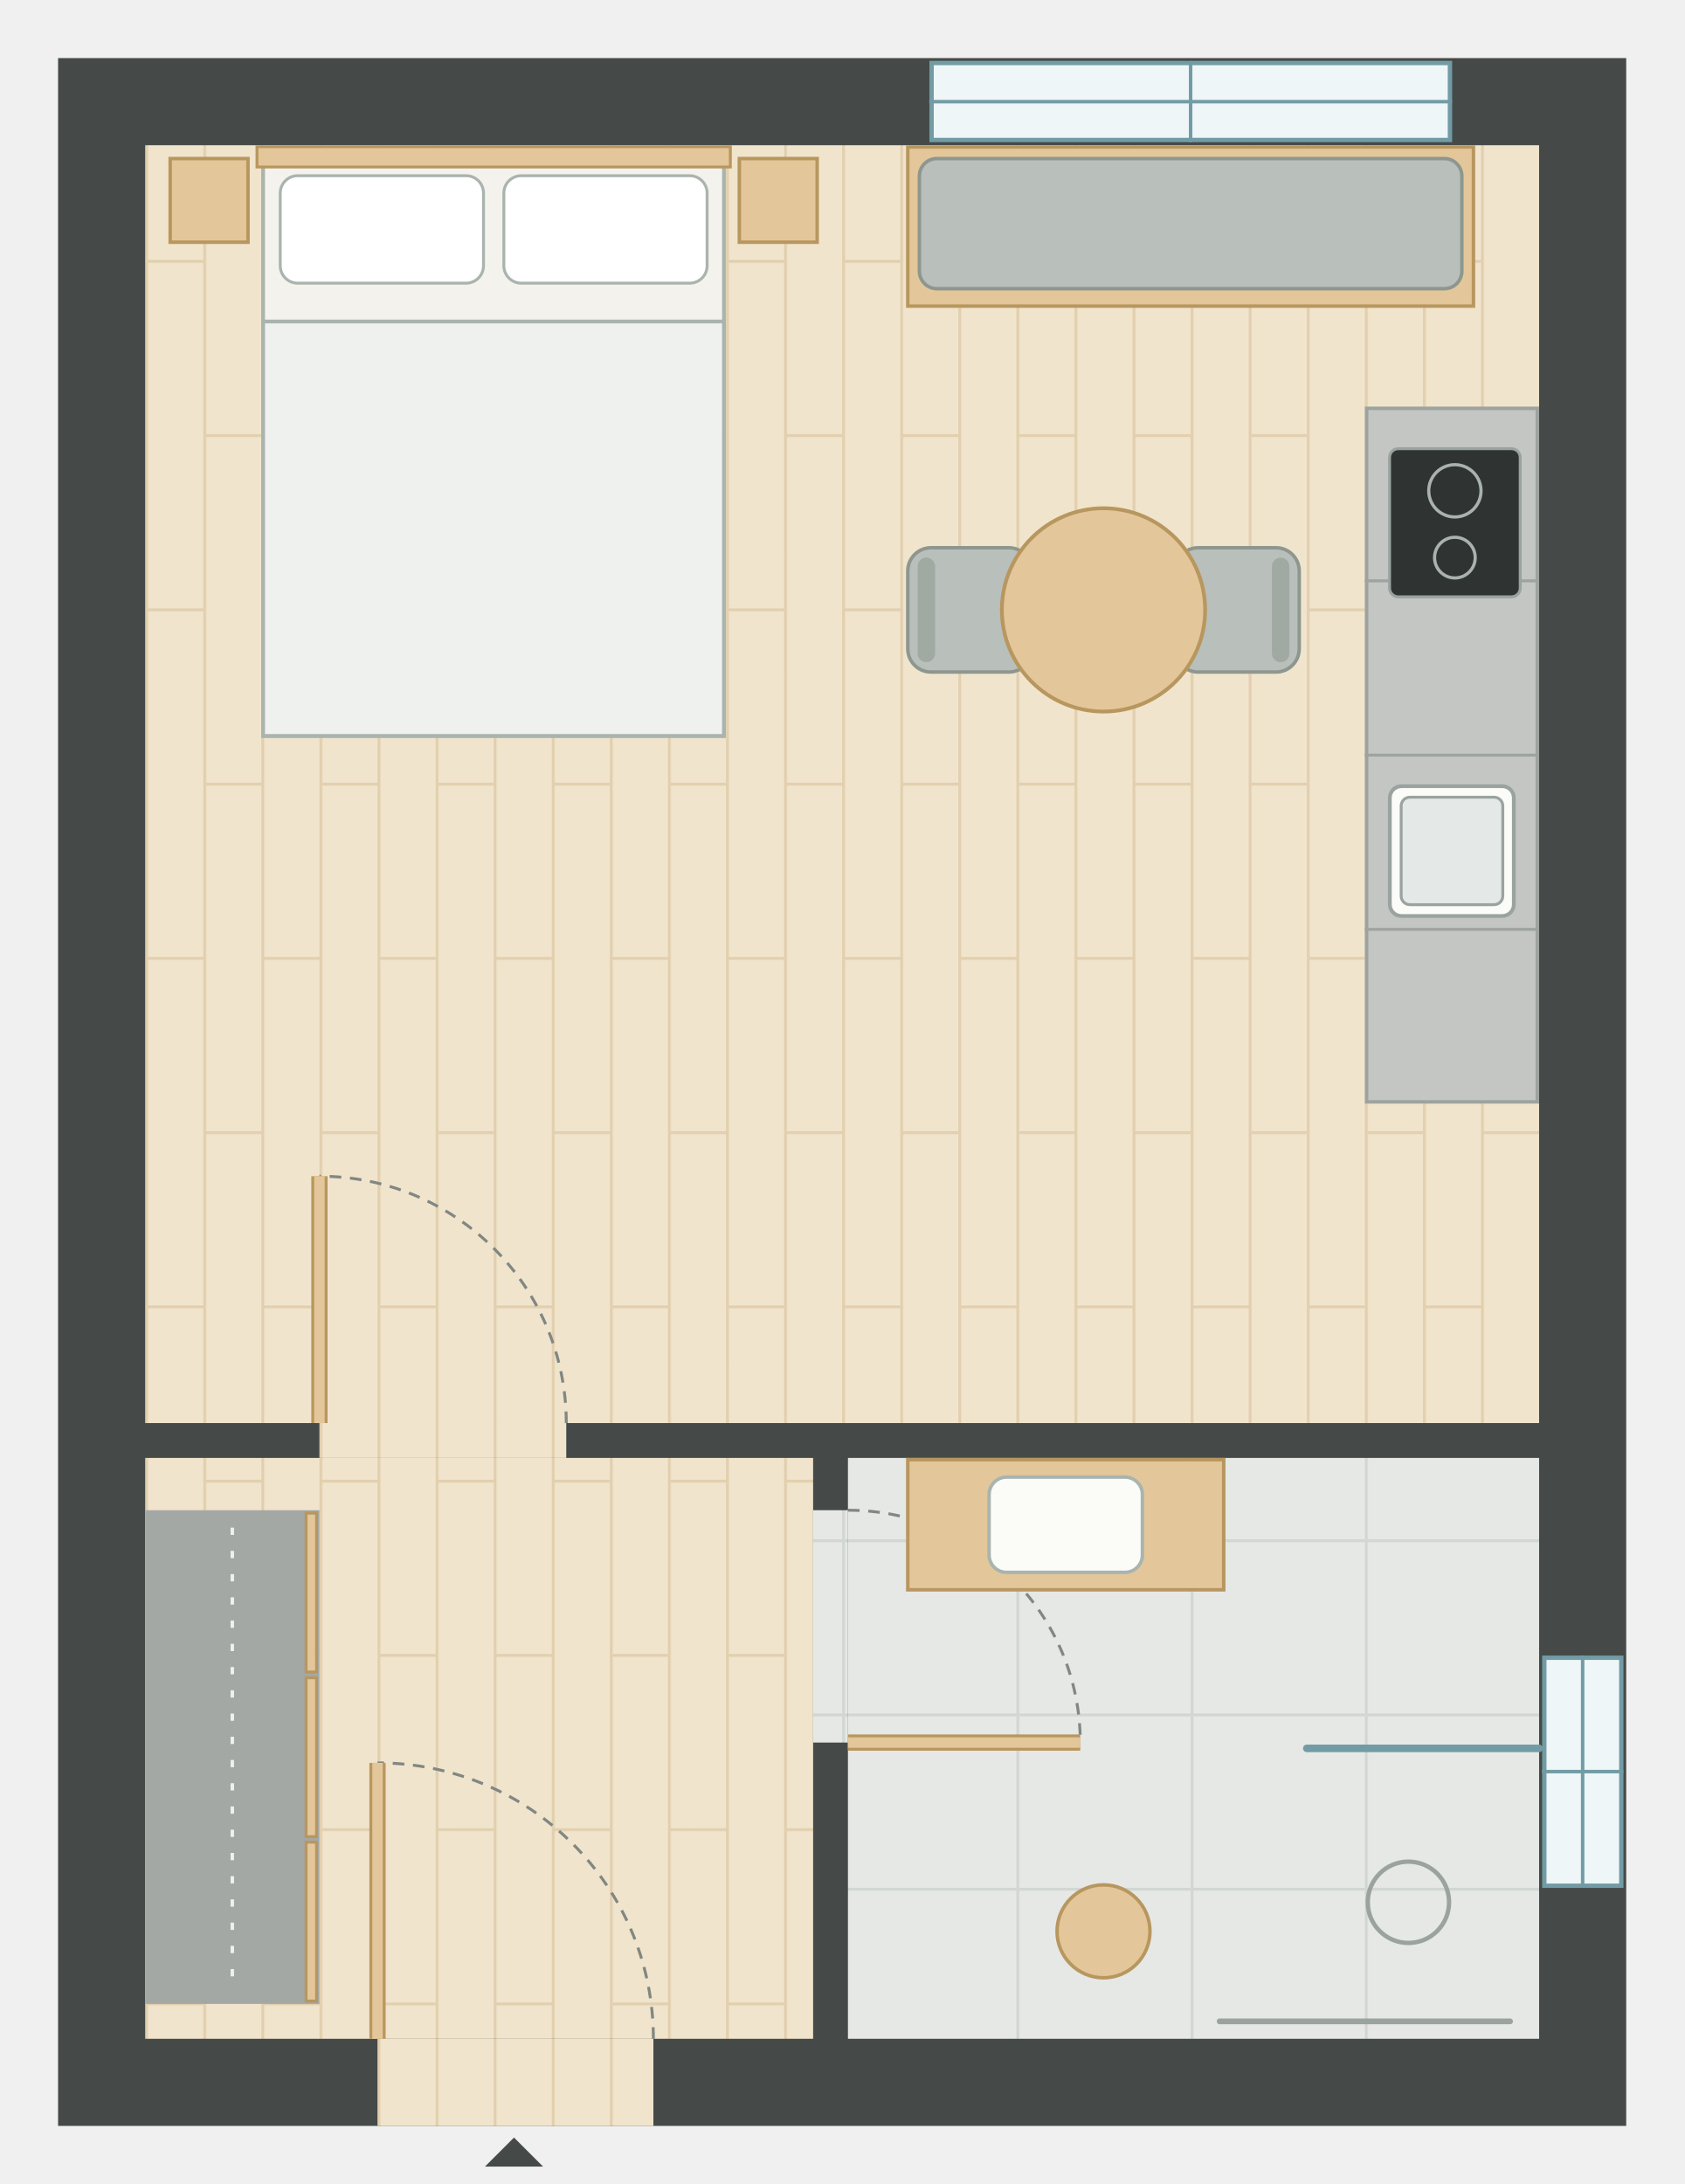
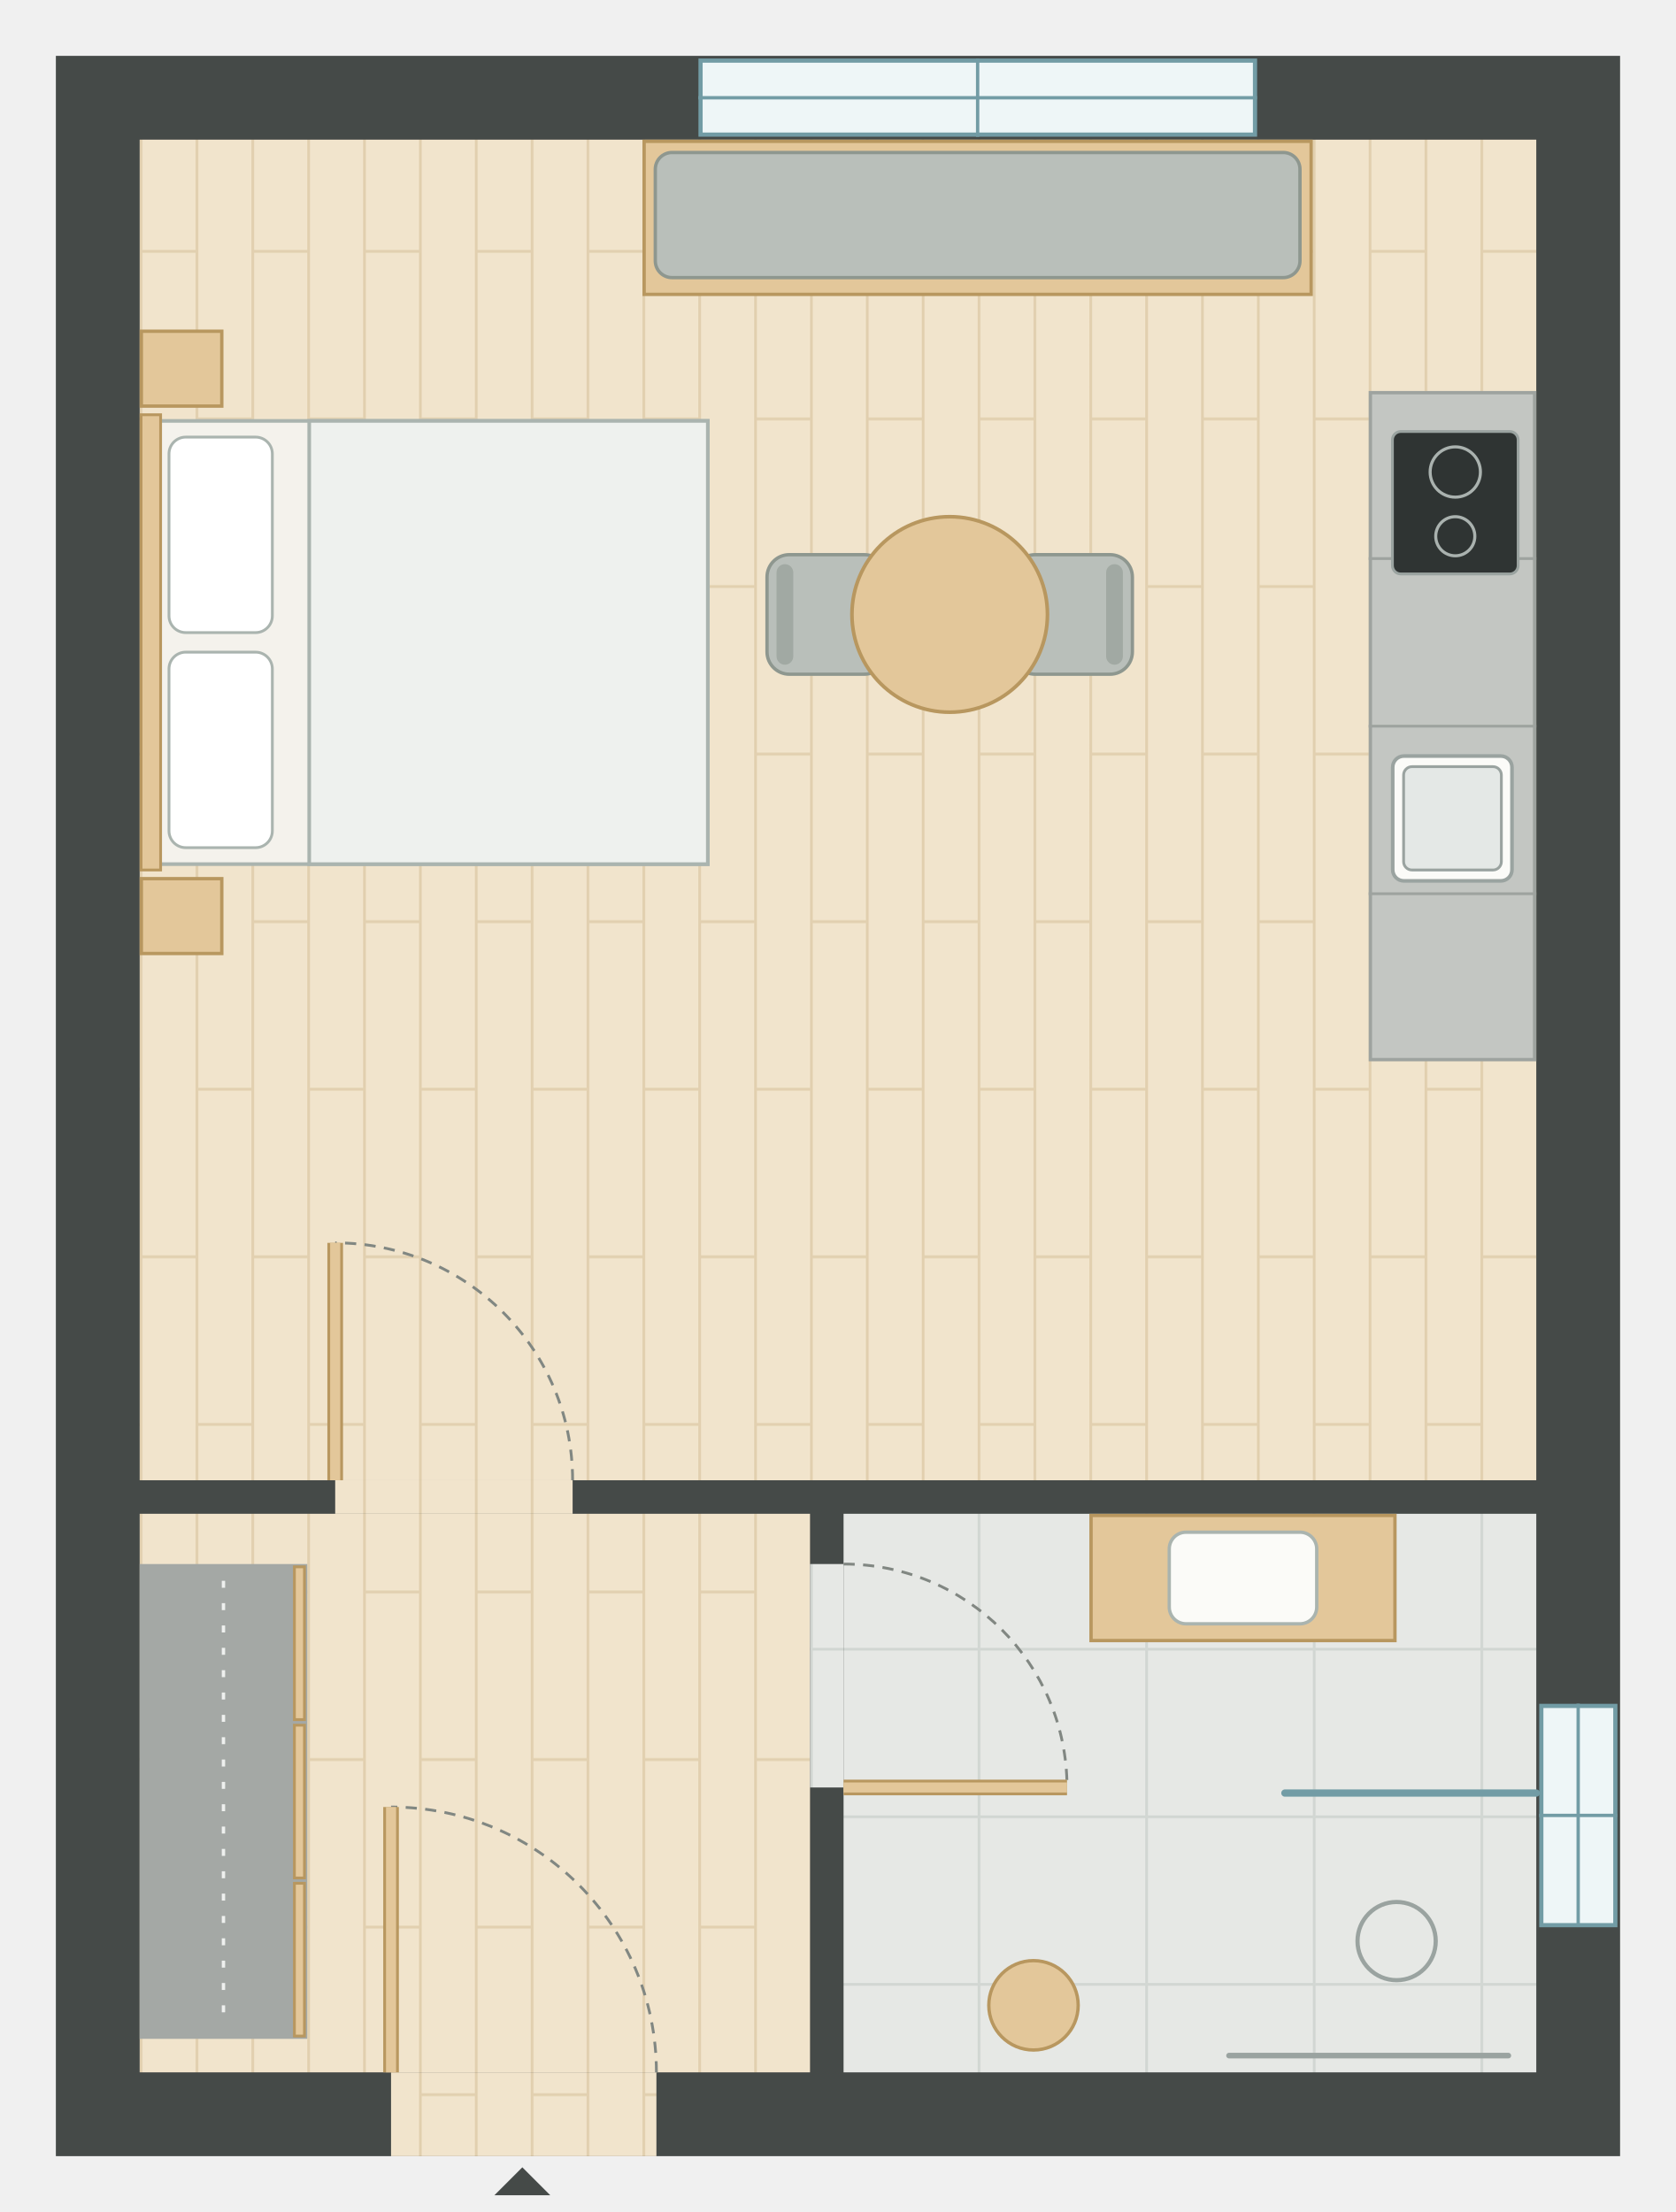
- <svg xmlns="http://www.w3.org/2000/svg" width="1160" height="1504" viewBox="-50 -50 580 752">
+ <svg xmlns="http://www.w3.org/2000/svg" width="1200" height="1584" viewBox="-50 -50 600 792">
  <defs>
    <pattern id="pine" width="40" height="120" patternUnits="userSpaceOnUse">
      <rect x="-1" y="-1" width="42" height="122" fill="#f1e4cc" />
      <path d="M.5 0V120M20.5 0V120M0 40H20M20 100H40" fill="none" stroke="#e2d0b0" stroke-width="1" />
    </pattern>
    <pattern id="stone" width="60" height="60" patternUnits="userSpaceOnUse">
      <rect x="-1" y="-1" width="62" height="62" fill="#e6e8e5" />
      <path d="M0 .5H60M.5 0V60" fill="none" stroke="#d2d7d3" stroke-width="1" />
    </pattern>
  </defs>
-   <rect x="-30" y="-30" width="540" height="712" fill="#454a48" />
-   <rect x="0" y="0" width="480" height="440" fill="url(#pine)" />
-   <rect x="0" y="452" width="230" height="200" fill="url(#pine)" />
-   <rect x="242" y="452" width="238" height="200" fill="url(#stone)" />
-   <rect x="60" y="440" width="85" height="12" fill="url(#pine)" />
-   <rect x="230" y="470" width="12" height="80" fill="url(#stone)" />
-   <rect x="80" y="652" width="95" height="30" fill="url(#pine)" />
-   <path d="M145,440A85 85 0 0 0 60,355" fill="none" stroke="#818782" stroke-width="1" stroke-dasharray="4 3" />
-   <path d="M60 440L60,355" fill="none" stroke="#b8975f" stroke-width="5.6" />
-   <path d="M60 440L60,355" fill="none" stroke="#e3c79a" stroke-width="3.6" />
-   <path d="M242,470A80 80 0 0 1 322,550" fill="none" stroke="#818782" stroke-width="1" stroke-dasharray="4 3" />
-   <path d="M242 550L322,550" fill="none" stroke="#b8975f" stroke-width="5.6" />
-   <path d="M242 550L322,550" fill="none" stroke="#e3c79a" stroke-width="3.6" />
-   <path d="M175,652A95 95 0 0 0 80,557" fill="none" stroke="#818782" stroke-width="1" stroke-dasharray="4 3" />
-   <path d="M80 652L80,557" fill="none" stroke="#b8975f" stroke-width="5.6" />
-   <path d="M80 652L80,557" fill="none" stroke="#e3c79a" stroke-width="3.6" />
-   <polygon points="117,696 137,696 127,686" fill="#454a48" />
-   <rect x="270.8" y="-28.3" width="178.5" height="26.5" fill="#eef6f7" stroke="#729ca5" stroke-width="1.5" />
-   <path d="M360 -29V-1M270 -15H450" fill="none" stroke="#729ca5" stroke-width="1.2" />
-   <rect x="481.8" y="520.8" width="26.5" height="78.5" fill="#eef6f7" stroke="#729ca5" stroke-width="1.5" />
-   <path d="M481 560H509M495 520V600" fill="none" stroke="#729ca5" stroke-width="1.2" />
-   <rect x="8.6" y="4.6" width="26.8" height="28.8" fill="#e3c79a" stroke="#b8975f" stroke-width="1.2" />
-   <rect x="204.6" y="4.6" width="26.8" height="28.8" fill="#e3c79a" stroke="#b8975f" stroke-width="1.2" />
-   <rect x="40.6" y="4.7" width="158.7" height="198.7" fill="#f4f2ec" stroke="#aab4af" stroke-width="1.3" />
-   <rect x="40.6" y="60.7" width="158.7" height="142.7" fill="#eef1ee" stroke="#aab4af" stroke-width="1.3" />
-   <rect x="46.5" y="10.5" width="70" height="37" fill="#fff" stroke="#aab4af" stroke-width="1" rx="6" />
-   <rect x="123.5" y="10.5" width="70" height="37" fill="#fff" stroke="#aab4af" stroke-width="1" rx="6" />
-   <rect x="38.5" y="0.5" width="163" height="7" fill="#e3c79a" stroke="#b8975f" stroke-width="1" />
-   <rect x="262.6" y="0.6" width="194.8" height="54.8" fill="#e3c79a" stroke="#b8975f" stroke-width="1.2" />
-   <rect x="266.6" y="4.6" width="186.8" height="44.8" fill="#b9bfba" stroke="#8e978f" stroke-width="1.2" rx="6" />
-   <g transform="translate(284 160) rotate(90)">
+   <rect x="-30" y="-30" width="560" height="752" fill="#454a48" />
+   <rect x="0" y="0" width="500" height="480" fill="url(#pine)" />
+   <rect x="0" y="492" width="240" height="200" fill="url(#pine)" />
+   <rect x="252" y="492" width="248" height="200" fill="url(#stone)" />
+   <rect x="70" y="480" width="85" height="12" fill="url(#pine)" />
+   <rect x="240" y="510" width="12" height="80" fill="url(#stone)" />
+   <rect x="90" y="692" width="95" height="30" fill="url(#pine)" />
+   <path d="M155,480A85 85 0 0 0 70,395" fill="none" stroke="#818782" stroke-width="1" stroke-dasharray="4 3" />
+   <path d="M70 480L70,395" fill="none" stroke="#b8975f" stroke-width="5.6" />
+   <path d="M70 480L70,395" fill="none" stroke="#e3c79a" stroke-width="3.6" />
+   <path d="M252,510A80 80 0 0 1 332,590" fill="none" stroke="#818782" stroke-width="1" stroke-dasharray="4 3" />
+   <path d="M252 590L332,590" fill="none" stroke="#b8975f" stroke-width="5.6" />
+   <path d="M252 590L332,590" fill="none" stroke="#e3c79a" stroke-width="3.6" />
+   <path d="M185,692A95 95 0 0 0 90,597" fill="none" stroke="#818782" stroke-width="1" stroke-dasharray="4 3" />
+   <path d="M90 692L90,597" fill="none" stroke="#b8975f" stroke-width="5.6" />
+   <path d="M90 692L90,597" fill="none" stroke="#e3c79a" stroke-width="3.6" />
+   <polygon points="127,736 147,736 137,726" fill="#454a48" />
+   <rect x="200.8" y="-28.3" width="198.5" height="26.5" fill="#eef6f7" stroke="#729ca5" stroke-width="1.5" />
+   <path d="M300 -29V-1M200 -15H400" fill="none" stroke="#729ca5" stroke-width="1.2" />
+   <rect x="501.8" y="560.8" width="26.5" height="78.5" fill="#eef6f7" stroke="#729ca5" stroke-width="1.5" />
+   <path d="M501 600H529M515 560V640" fill="none" stroke="#729ca5" stroke-width="1.2" />
+   <rect x="0.6" y="68.6" width="28.8" height="26.8" fill="#e3c79a" stroke="#b8975f" stroke-width="1.2" />
+   <rect x="0.6" y="264.6" width="28.8" height="26.8" fill="#e3c79a" stroke="#b8975f" stroke-width="1.2" />
+   <rect x="4.7" y="100.7" width="198.7" height="158.7" fill="#f4f2ec" stroke="#aab4af" stroke-width="1.3" />
+   <rect x="60.7" y="100.7" width="142.7" height="158.7" fill="#eef1ee" stroke="#aab4af" stroke-width="1.3" />
+   <rect x="10.5" y="106.5" width="37" height="70" fill="#fff" stroke="#aab4af" stroke-width="1" rx="6" />
+   <rect x="10.5" y="183.5" width="37" height="70" fill="#fff" stroke="#aab4af" stroke-width="1" rx="6" />
+   <rect x="0.5" y="98.5" width="7" height="163" fill="#e3c79a" stroke="#b8975f" stroke-width="1" />
+   <rect x="180.6" y="0.6" width="238.8" height="54.8" fill="#e3c79a" stroke="#b8975f" stroke-width="1.2" />
+   <rect x="184.6" y="4.6" width="230.8" height="44.8" fill="#b9bfba" stroke="#8e978f" stroke-width="1.2" rx="6" />
+   <g transform="translate(246 170) rotate(90)">
    <rect x="-21.4" y="-21.4" width="42.8" height="42.8" fill="#b9bfba" stroke="#8e978f" stroke-width="1.2" rx="8" />
    <rect x="-18" y="12" width="36" height="6" rx="3" fill="#8e978f" opacity="0.55" />
  </g>
-   <g transform="translate(376 160) rotate(-90)">
+   <g transform="translate(334 170) rotate(-90)">
    <rect x="-21.4" y="-21.4" width="42.8" height="42.8" fill="#b9bfba" stroke="#8e978f" stroke-width="1.2" rx="8" />
    <rect x="-18" y="12" width="36" height="6" rx="3" fill="#8e978f" opacity="0.55" />
  </g>
-   <circle cx="330" cy="160" r="35" fill="#e3c79a" stroke="#b8975f" stroke-width="1.3" />
-   <rect x="420.6" y="90.6" width="58.8" height="238.8" fill="#c3c6c2" stroke="#9ea39f" stroke-width="1.2" />
-   <path d="M420 150H480M420 210H480M420 270H480" fill="none" stroke="#9ea39f" stroke-width="1" />
-   <rect x="428.5" y="104.5" width="45" height="51" fill="#2f3433" stroke="#9aa3a0" stroke-width="1" rx="3" />
-   <circle cx="451" cy="119" r="9" fill="none" stroke="#aab2af" stroke-width="1.1" />
-   <circle cx="451" cy="142" r="7" fill="none" stroke="#aab2af" stroke-width="1.1" />
-   <rect x="428.6" y="220.7" width="42.7" height="44.7" fill="#fbfbf8" stroke="#9aa3a0" stroke-width="1.3" rx="4" />
-   <rect x="432.5" y="224.5" width="35" height="37" fill="#e4e8e6" stroke="#9aa3a0" stroke-width="1" rx="3" />
-   <rect x="0" y="470" width="60" height="170" fill="#a4a8a5" />
-   <path d="M30 476V634" fill="none" stroke="#eef0ee" stroke-width="1.2" stroke-dasharray="2.5 5.5" />
-   <rect x="55.4" y="471" width="3.6" height="54.7" fill="#e3c79a" stroke="#b8975f" stroke-width="1" />
-   <rect x="55.4" y="527.7" width="3.6" height="54.7" fill="#e3c79a" stroke="#b8975f" stroke-width="1" />
-   <rect x="55.4" y="584.3" width="3.6" height="54.7" fill="#e3c79a" stroke="#b8975f" stroke-width="1" />
-   <rect x="262.6" y="452.6" width="108.8" height="44.8" fill="#e3c79a" stroke="#b8975f" stroke-width="1.2" />
-   <rect x="290.6" y="458.6" width="52.8" height="32.8" fill="#fbfbf8" stroke="#aab4af" stroke-width="1.2" rx="6" />
-   <circle cx="330" cy="615" r="16" fill="#e3c79a" stroke="#b8975f" stroke-width="1.2" />
-   <path d="M400 552H480" fill="none" stroke="#729ca5" stroke-width="2.6" stroke-linecap="round" />
-   <circle cx="435" cy="605" r="14" fill="none" stroke="#9aa3a0" stroke-width="1.5" />
-   <path d="M370 646H470" fill="none" stroke="#9aa3a0" stroke-width="2" stroke-linecap="round" />
+   <circle cx="290" cy="170" r="35" fill="#e3c79a" stroke="#b8975f" stroke-width="1.3" />
+   <rect x="440.6" y="90.6" width="58.8" height="238.8" fill="#c3c6c2" stroke="#9ea39f" stroke-width="1.2" />
+   <path d="M440 150H500M440 210H500M440 270H500" fill="none" stroke="#9ea39f" stroke-width="1" />
+   <rect x="448.5" y="104.5" width="45" height="51" fill="#2f3433" stroke="#9aa3a0" stroke-width="1" rx="3" />
+   <circle cx="471" cy="119" r="9" fill="none" stroke="#aab2af" stroke-width="1.1" />
+   <circle cx="471" cy="142" r="7" fill="none" stroke="#aab2af" stroke-width="1.1" />
+   <rect x="448.6" y="220.7" width="42.7" height="44.7" fill="#fbfbf8" stroke="#9aa3a0" stroke-width="1.3" rx="4" />
+   <rect x="452.5" y="224.5" width="35" height="37" fill="#e4e8e6" stroke="#9aa3a0" stroke-width="1" rx="3" />
+   <rect x="0" y="510" width="60" height="170" fill="#a4a8a5" />
+   <path d="M30 516V674" fill="none" stroke="#eef0ee" stroke-width="1.2" stroke-dasharray="2.5 5.5" />
+   <rect x="55.4" y="511" width="3.6" height="54.7" fill="#e3c79a" stroke="#b8975f" stroke-width="1" />
+   <rect x="55.4" y="567.7" width="3.6" height="54.7" fill="#e3c79a" stroke="#b8975f" stroke-width="1" />
+   <rect x="55.4" y="624.3" width="3.6" height="54.7" fill="#e3c79a" stroke="#b8975f" stroke-width="1" />
+   <rect x="340.6" y="492.6" width="108.8" height="44.8" fill="#e3c79a" stroke="#b8975f" stroke-width="1.2" />
+   <rect x="368.6" y="498.6" width="52.8" height="32.8" fill="#fbfbf8" stroke="#aab4af" stroke-width="1.2" rx="6" />
+   <circle cx="320" cy="668" r="16" fill="#e3c79a" stroke="#b8975f" stroke-width="1.2" />
+   <path d="M410 592H500" fill="none" stroke="#729ca5" stroke-width="2.6" stroke-linecap="round" />
+   <circle cx="450" cy="645" r="14" fill="none" stroke="#9aa3a0" stroke-width="1.5" />
+   <path d="M390 686H490" fill="none" stroke="#9aa3a0" stroke-width="2" stroke-linecap="round" />
</svg>
